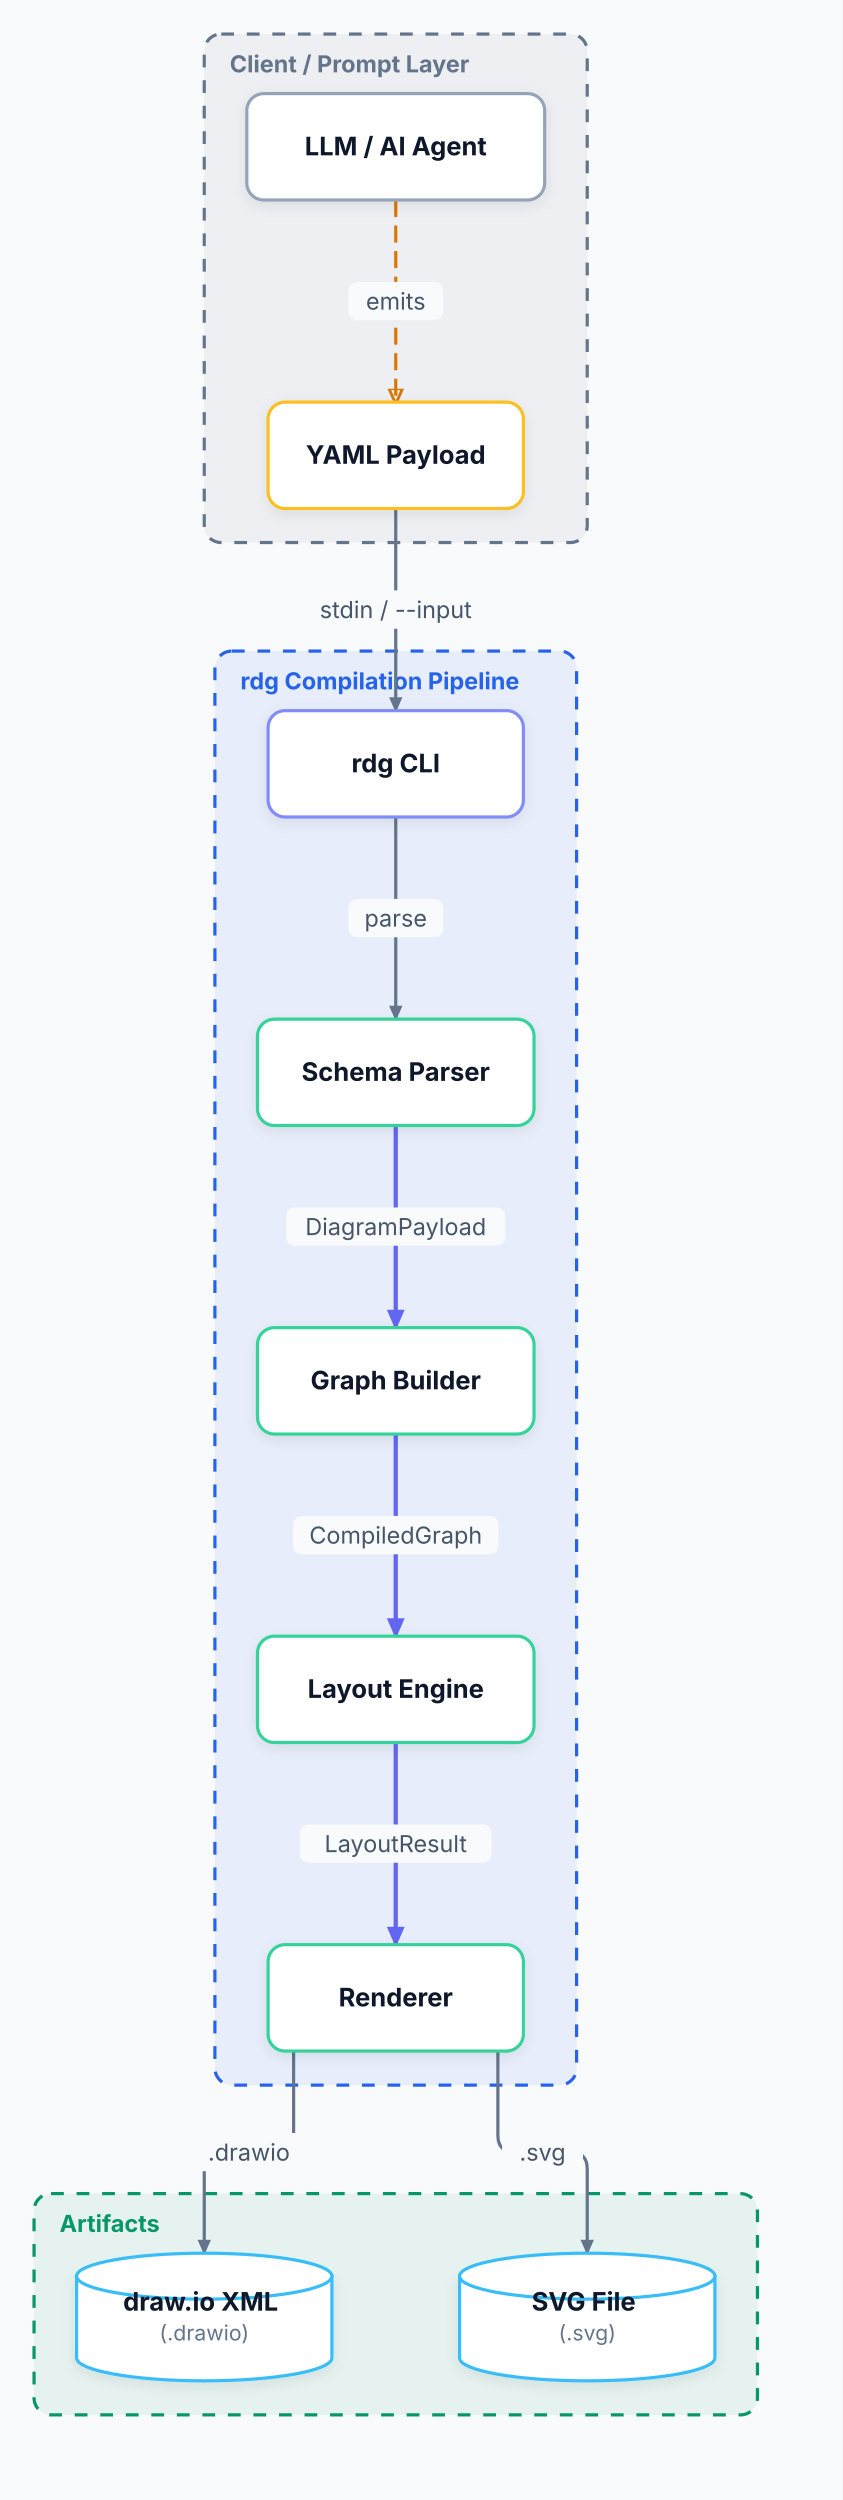
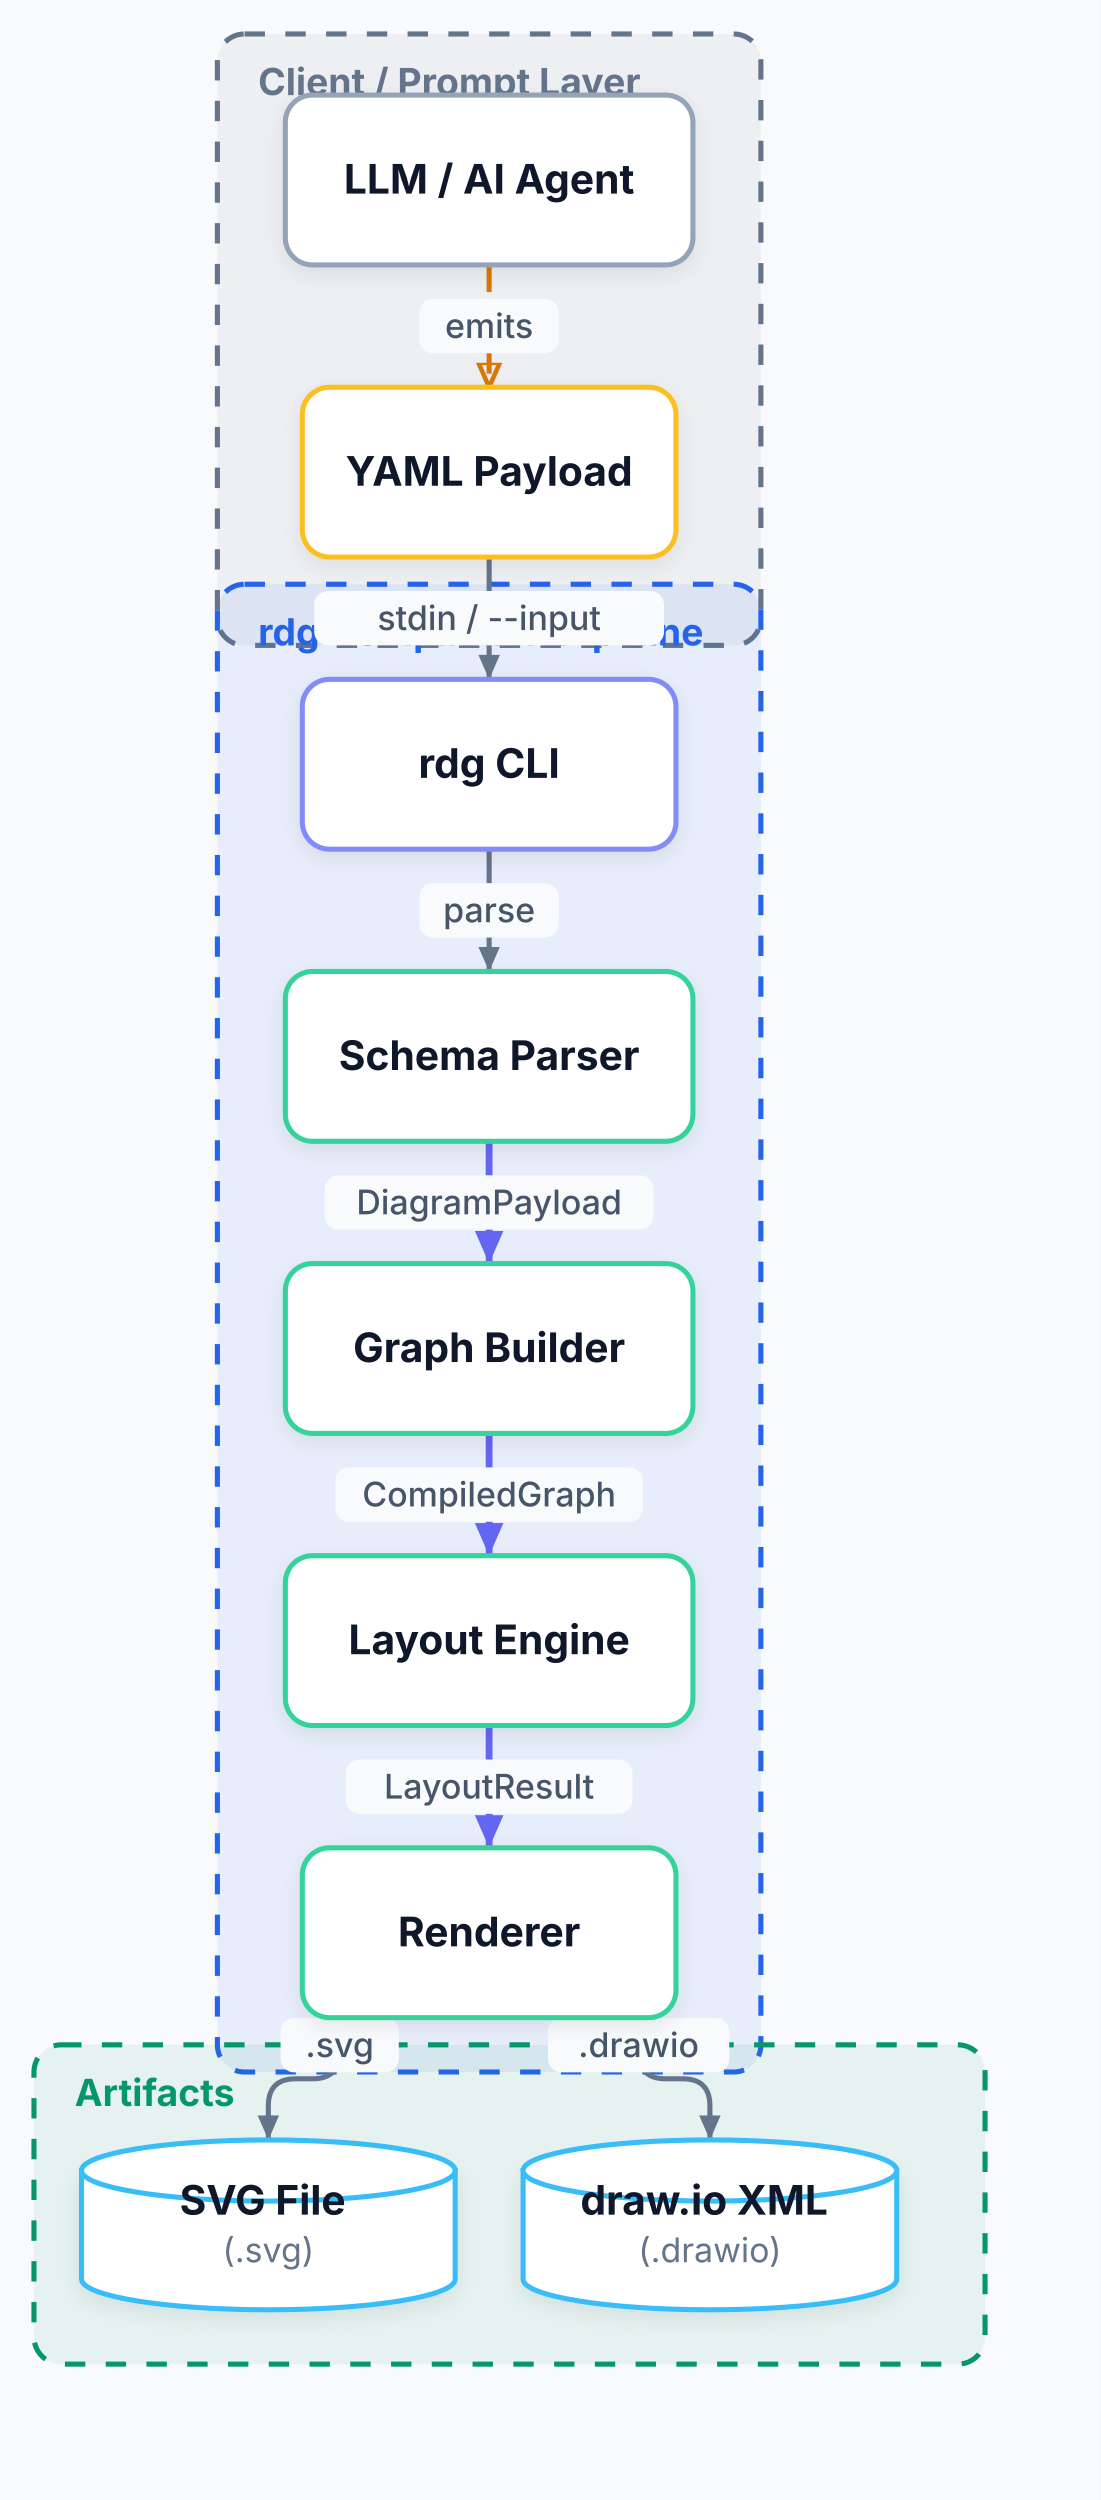
- <svg xmlns="http://www.w3.org/2000/svg" version="1.1" width="396" height="1175" viewBox="0 0 396 1175">
+ <svg xmlns="http://www.w3.org/2000/svg" version="1.1" width="324" height="736" viewBox="0 0 324 736">
  <rect width="100%" height="100%" fill="#f8fafc" />
  <defs>
    <filter id="card-shadow" x="-20%" y="-20%" width="140%" height="140%">
      <feDropShadow dx="0" dy="2" stdDeviation="3" flood-color="#0f172a" flood-opacity="0.08" />
    </filter>
-     <marker id="arrow-slate" viewBox="0 0 10 10" refX="7" refY="5" markerWidth="6" markerHeight="6" orient="auto-start-reverse">
+     <marker id="arrow-slate" viewBox="0 0 10 10" refX="8" refY="5" markerWidth="6" markerHeight="6" orient="auto-start-reverse">
      <path d="M 0 1.5 L 8 5 L 0 8.5 z" fill="#64748b" />
    </marker>
-     <marker id="arrow-dark" viewBox="0 0 10 10" refX="7" refY="5" markerWidth="6" markerHeight="6" orient="auto-start-reverse">
+     <marker id="arrow-dark" viewBox="0 0 10 10" refX="8" refY="5" markerWidth="6" markerHeight="6" orient="auto-start-reverse">
      <path d="M 0 1.5 L 8 5 L 0 8.5 z" fill="#94a3b8" />
    </marker>
-     <marker id="arrow-amber" viewBox="0 0 10 10" refX="7" refY="5" markerWidth="6" markerHeight="6" orient="auto-start-reverse">
+     <marker id="arrow-amber" viewBox="0 0 10 10" refX="8" refY="5" markerWidth="6" markerHeight="6" orient="auto-start-reverse">
      <path d="M 0 1.5 L 8 5 L 0 8.5 z" fill="none" stroke="#d97706" stroke-width="1.5" />
    </marker>
-     <marker id="arrow-red" viewBox="0 0 10 10" refX="7" refY="5" markerWidth="6" markerHeight="6" orient="auto-start-reverse">
+     <marker id="arrow-red" viewBox="0 0 10 10" refX="8" refY="5" markerWidth="6" markerHeight="6" orient="auto-start-reverse">
      <path d="M 0 1.5 L 8 5 L 0 8.5 z" fill="none" stroke="#ef4444" stroke-width="1.5" />
    </marker>
-     <marker id="arrow-indigo" viewBox="0 0 10 10" refX="7" refY="5" markerWidth="6" markerHeight="6" orient="auto-start-reverse">
+     <marker id="arrow-indigo" viewBox="0 0 10 10" refX="8" refY="5" markerWidth="6" markerHeight="6" orient="auto-start-reverse">
      <path d="M 0 1.5 L 8 5 L 0 8.5 z" fill="#6366f1" />
    </marker>
  </defs>
-   <rect x="96" y="16" width="180" height="239" rx="8" fill="#64748b" fill-opacity="0.08" stroke="#64748b" stroke-width="1.5" stroke-dasharray="6 6" />
-   <text x="108" y="34" font-family="Inter, Helvetica, sans-serif" font-size="11" font-weight="bold" fill="#64748b">Client / Prompt Layer</text>
-   <rect x="101" y="306" width="170" height="674" rx="8" fill="#2563eb" fill-opacity="0.08" stroke="#2563eb" stroke-width="1.5" stroke-dasharray="6 6" />
-   <text x="113" y="324" font-family="Inter, Helvetica, sans-serif" font-size="11" font-weight="bold" fill="#2563eb">rdg Compilation Pipeline</text>
-   <rect x="16" y="1031" width="340" height="104" rx="8" fill="#059669" fill-opacity="0.08" stroke="#059669" stroke-width="1.5" stroke-dasharray="6 6" />
-   <text x="28" y="1049" font-family="Inter, Helvetica, sans-serif" font-size="11" font-weight="bold" fill="#059669">Artifacts</text>
-   <path d="M 186.0 94.0 L 186.0 189.0" fill="none" stroke="#d97706" stroke-width="1.5" stroke-dasharray="8 4" marker-end="url(#arrow-amber)" />
-   <rect x="163.8" y="132.5" width="44.5" height="18.0" rx="4" ry="4" fill="#f8fafc" />
-   <text x="186.0" y="145.5" text-anchor="middle" font-family="Inter, Helvetica, sans-serif" font-size="11" fill="#475569">emits</text>
-   <path d="M 186.0 239.0 L 186.0 334.0" fill="none" stroke="#64748b" stroke-width="1.5" marker-end="url(#arrow-slate)" />
-   <rect x="131.2" y="277.5" width="109.5" height="18.0" rx="4" ry="4" fill="#f8fafc" />
-   <text x="186.0" y="290.5" text-anchor="middle" font-family="Inter, Helvetica, sans-serif" font-size="11" fill="#475569">stdin / --input</text>
-   <path d="M 186.0 384.0 L 186.0 479.0" fill="none" stroke="#64748b" stroke-width="1.5" marker-end="url(#arrow-slate)" />
-   <rect x="163.8" y="422.5" width="44.5" height="18.0" rx="4" ry="4" fill="#f8fafc" />
-   <text x="186.0" y="435.5" text-anchor="middle" font-family="Inter, Helvetica, sans-serif" font-size="11" fill="#475569">parse</text>
-   <path d="M 186.0 529.0 L 186.0 624.0" fill="none" stroke="#6366f1" stroke-width="2.0" marker-end="url(#arrow-indigo)" />
-   <rect x="134.5" y="567.5" width="103.0" height="18.0" rx="4" ry="4" fill="#f8fafc" />
-   <text x="186.0" y="580.5" text-anchor="middle" font-family="Inter, Helvetica, sans-serif" font-size="11" fill="#475569">DiagramPayload</text>
-   <path d="M 186.0 674.0 L 186.0 769.0" fill="none" stroke="#6366f1" stroke-width="2.0" marker-end="url(#arrow-indigo)" />
-   <rect x="137.8" y="712.5" width="96.5" height="18.0" rx="4" ry="4" fill="#f8fafc" />
-   <text x="186.0" y="725.5" text-anchor="middle" font-family="Inter, Helvetica, sans-serif" font-size="11" fill="#475569">CompiledGraph</text>
-   <path d="M 186.0 819.0 L 186.0 914.0" fill="none" stroke="#6366f1" stroke-width="2.0" marker-end="url(#arrow-indigo)" />
-   <rect x="141.0" y="857.5" width="90.0" height="18.0" rx="4" ry="4" fill="#f8fafc" />
-   <text x="186.0" y="870.5" text-anchor="middle" font-family="Inter, Helvetica, sans-serif" font-size="11" fill="#475569">LayoutResult</text>
-   <path d="M 138.0 964.0 L 138.0 1003.5 Q 138.0 1011.5 130.0 1011.5 L 104.0 1011.5 Q 96.0 1011.5 96.0 1019.5 L 96.0 1059.0" fill="none" stroke="#64748b" stroke-width="1.5" marker-end="url(#arrow-slate)" />
-   <rect x="88.2" y="1002.5" width="57.5" height="18.0" rx="4" ry="4" fill="#f8fafc" />
-   <text x="117.0" y="1015.5" text-anchor="middle" font-family="Inter, Helvetica, sans-serif" font-size="11" fill="#475569">.drawio</text>
-   <path d="M 234.0 964.0 L 234.0 1003.5 Q 234.0 1011.5 242.0 1011.5 L 268.0 1011.5 Q 276.0 1011.5 276.0 1019.5 L 276.0 1059.0" fill="none" stroke="#64748b" stroke-width="1.5" marker-end="url(#arrow-slate)" />
-   <rect x="236.0" y="1002.5" width="38.0" height="18.0" rx="4" ry="4" fill="#f8fafc" />
-   <text x="255.0" y="1015.5" text-anchor="middle" font-family="Inter, Helvetica, sans-serif" font-size="11" fill="#475569">.svg</text>
-   <rect x="116.0" y="44.0" width="140.0" height="50.0" rx="8" ry="8" fill="#ffffff" stroke="#94a3b8" stroke-width="1.5" filter="url(#card-shadow)" />
-   <text x="186.0" y="73.0" text-anchor="middle" font-family="Inter, Helvetica, sans-serif">
-     <tspan x="186.0" font-size="12" fill="#0f172a" font-weight="bold">LLM / AI Agent</tspan>
+   <rect x="64" y="10" width="160" height="180" rx="8" fill="#64748b" fill-opacity="0.08" stroke="#64748b" stroke-width="1.5" stroke-dasharray="6 6" />
+   <text x="76" y="28" font-family="Inter, Helvetica, sans-serif" font-size="11" font-weight="bold" fill="#64748b">Client / Prompt Layer</text>
+   <rect x="64" y="172" width="160" height="438" rx="8" fill="#2563eb" fill-opacity="0.08" stroke="#2563eb" stroke-width="1.5" stroke-dasharray="6 6" />
+   <text x="76" y="190" font-family="Inter, Helvetica, sans-serif" font-size="11" font-weight="bold" fill="#2563eb">rdg Compilation Pipeline</text>
+   <rect x="10" y="602" width="280" height="94" rx="8" fill="#059669" fill-opacity="0.08" stroke="#059669" stroke-width="1.5" stroke-dasharray="6 6" />
+   <text x="22" y="620" font-family="Inter, Helvetica, sans-serif" font-size="11" font-weight="bold" fill="#059669">Artifacts</text>
+   <path d="M 144.0 78.0 L 144.0 114.0" fill="none" stroke="#d97706" stroke-width="1.5" stroke-dasharray="8 4" marker-end="url(#arrow-amber)" />
+   <path d="M 144.0 164.0 L 144.0 200.0" fill="none" stroke="#64748b" stroke-width="1.5" marker-end="url(#arrow-slate)" />
+   <path d="M 144.0 250.0 L 144.0 286.0" fill="none" stroke="#64748b" stroke-width="1.5" marker-end="url(#arrow-slate)" />
+   <path d="M 144.0 336.0 L 144.0 372.0" fill="none" stroke="#6366f1" stroke-width="2.0" marker-end="url(#arrow-indigo)" />
+   <path d="M 144.0 422.0 L 144.0 458.0" fill="none" stroke="#6366f1" stroke-width="2.0" marker-end="url(#arrow-indigo)" />
+   <path d="M 144.0 508.0 L 144.0 544.0" fill="none" stroke="#6366f1" stroke-width="2.0" marker-end="url(#arrow-indigo)" />
+   <path d="M 188.0 594.0 L 188.0 604.0 Q 188.0 612.0 196.0 612.0 L 201.0 612.0 Q 209.0 612.0 209.0 620.0 L 209.0 630.0" fill="none" stroke="#64748b" stroke-width="1.5" marker-end="url(#arrow-slate)" />
+   <path d="M 100.0 594.0 L 100.0 604.0 Q 100.0 612.0 92.0 612.0 L 87.0 612.0 Q 79.0 612.0 79.0 620.0 L 79.0 630.0" fill="none" stroke="#64748b" stroke-width="1.5" marker-end="url(#arrow-slate)" />
+   <rect x="123.5" y="88.0" width="41.0" height="16.0" rx="4" ry="4" fill="#f8fafc" />
+   <text x="144.0" y="99.5" text-anchor="middle" font-family="Inter, Helvetica, sans-serif" font-size="10" font-weight="500" fill="#475569">emits</text>
+   <rect x="92.5" y="174.0" width="103.0" height="16.0" rx="4" ry="4" fill="#f8fafc" />
+   <text x="144.0" y="185.5" text-anchor="middle" font-family="Inter, Helvetica, sans-serif" font-size="10" font-weight="500" fill="#475569">stdin / --input</text>
+   <rect x="123.5" y="260.0" width="41.0" height="16.0" rx="4" ry="4" fill="#f8fafc" />
+   <text x="144.0" y="271.5" text-anchor="middle" font-family="Inter, Helvetica, sans-serif" font-size="10" font-weight="500" fill="#475569">parse</text>
+   <rect x="95.6" y="346.0" width="96.8" height="16.0" rx="4" ry="4" fill="#f8fafc" />
+   <text x="144.0" y="357.5" text-anchor="middle" font-family="Inter, Helvetica, sans-serif" font-size="10" font-weight="500" fill="#475569">DiagramPayload</text>
+   <rect x="98.7" y="432.0" width="90.6" height="16.0" rx="4" ry="4" fill="#f8fafc" />
+   <text x="144.0" y="443.5" text-anchor="middle" font-family="Inter, Helvetica, sans-serif" font-size="10" font-weight="500" fill="#475569">CompiledGraph</text>
+   <rect x="101.8" y="518.0" width="84.4" height="16.0" rx="4" ry="4" fill="#f8fafc" />
+   <text x="144.0" y="529.5" text-anchor="middle" font-family="Inter, Helvetica, sans-serif" font-size="10" font-weight="500" fill="#475569">LayoutResult</text>
+   <rect x="161.3" y="594.1" width="53.4" height="16.0" rx="4" ry="4" fill="#f8fafc" />
+   <text x="188.0" y="605.6" text-anchor="middle" font-family="Inter, Helvetica, sans-serif" font-size="10" font-weight="500" fill="#475569">.drawio</text>
+   <rect x="82.6" y="594.1" width="34.8" height="16.0" rx="4" ry="4" fill="#f8fafc" />
+   <text x="100.0" y="605.6" text-anchor="middle" font-family="Inter, Helvetica, sans-serif" font-size="10" font-weight="500" fill="#475569">.svg</text>
+   <rect x="84.0" y="28.0" width="120.0" height="50.0" rx="8" ry="8" fill="#ffffff" stroke="#94a3b8" stroke-width="1.5" filter="url(#card-shadow)" />
+   <text x="144.0" y="57.0" text-anchor="middle" font-family="Inter, Helvetica, sans-serif">
+     <tspan x="144.0" font-size="12" fill="#0f172a" font-weight="bold">LLM / AI Agent</tspan>
  </text>
-   <rect x="126.0" y="189.0" width="120.0" height="50.0" rx="8" ry="8" fill="#ffffff" stroke="#fbbf24" stroke-width="1.5" filter="url(#card-shadow)" />
-   <text x="186.0" y="218.0" text-anchor="middle" font-family="Inter, Helvetica, sans-serif">
-     <tspan x="186.0" font-size="12" fill="#0f172a" font-weight="bold">YAML Payload</tspan>
+   <rect x="89.0" y="114.0" width="110.0" height="50.0" rx="8" ry="8" fill="#ffffff" stroke="#fbbf24" stroke-width="1.5" filter="url(#card-shadow)" />
+   <text x="144.0" y="143.0" text-anchor="middle" font-family="Inter, Helvetica, sans-serif">
+     <tspan x="144.0" font-size="12" fill="#0f172a" font-weight="bold">YAML Payload</tspan>
  </text>
-   <rect x="126.0" y="334.0" width="120.0" height="50.0" rx="8" ry="8" fill="#ffffff" stroke="#818cf8" stroke-width="1.5" filter="url(#card-shadow)" />
-   <text x="186.0" y="363.0" text-anchor="middle" font-family="Inter, Helvetica, sans-serif">
-     <tspan x="186.0" font-size="12" fill="#0f172a" font-weight="bold">rdg CLI</tspan>
+   <rect x="89.0" y="200.0" width="110.0" height="50.0" rx="8" ry="8" fill="#ffffff" stroke="#818cf8" stroke-width="1.5" filter="url(#card-shadow)" />
+   <text x="144.0" y="229.0" text-anchor="middle" font-family="Inter, Helvetica, sans-serif">
+     <tspan x="144.0" font-size="12" fill="#0f172a" font-weight="bold">rdg CLI</tspan>
  </text>
-   <rect x="121.0" y="479.0" width="130.0" height="50.0" rx="8" ry="8" fill="#ffffff" stroke="#34d399" stroke-width="1.5" filter="url(#card-shadow)" />
-   <text x="186.0" y="508.0" text-anchor="middle" font-family="Inter, Helvetica, sans-serif">
-     <tspan x="186.0" font-size="12" fill="#0f172a" font-weight="bold">Schema Parser</tspan>
+   <rect x="84.0" y="286.0" width="120.0" height="50.0" rx="8" ry="8" fill="#ffffff" stroke="#34d399" stroke-width="1.5" filter="url(#card-shadow)" />
+   <text x="144.0" y="315.0" text-anchor="middle" font-family="Inter, Helvetica, sans-serif">
+     <tspan x="144.0" font-size="12" fill="#0f172a" font-weight="bold">Schema Parser</tspan>
  </text>
-   <rect x="121.0" y="624.0" width="130.0" height="50.0" rx="8" ry="8" fill="#ffffff" stroke="#34d399" stroke-width="1.5" filter="url(#card-shadow)" />
-   <text x="186.0" y="653.0" text-anchor="middle" font-family="Inter, Helvetica, sans-serif">
-     <tspan x="186.0" font-size="12" fill="#0f172a" font-weight="bold">Graph Builder</tspan>
+   <rect x="84.0" y="372.0" width="120.0" height="50.0" rx="8" ry="8" fill="#ffffff" stroke="#34d399" stroke-width="1.5" filter="url(#card-shadow)" />
+   <text x="144.0" y="401.0" text-anchor="middle" font-family="Inter, Helvetica, sans-serif">
+     <tspan x="144.0" font-size="12" fill="#0f172a" font-weight="bold">Graph Builder</tspan>
  </text>
-   <rect x="121.0" y="769.0" width="130.0" height="50.0" rx="8" ry="8" fill="#ffffff" stroke="#34d399" stroke-width="1.5" filter="url(#card-shadow)" />
-   <text x="186.0" y="798.0" text-anchor="middle" font-family="Inter, Helvetica, sans-serif">
-     <tspan x="186.0" font-size="12" fill="#0f172a" font-weight="bold">Layout Engine</tspan>
+   <rect x="84.0" y="458.0" width="120.0" height="50.0" rx="8" ry="8" fill="#ffffff" stroke="#34d399" stroke-width="1.5" filter="url(#card-shadow)" />
+   <text x="144.0" y="487.0" text-anchor="middle" font-family="Inter, Helvetica, sans-serif">
+     <tspan x="144.0" font-size="12" fill="#0f172a" font-weight="bold">Layout Engine</tspan>
  </text>
-   <rect x="126.0" y="914.0" width="120.0" height="50.0" rx="8" ry="8" fill="#ffffff" stroke="#34d399" stroke-width="1.5" filter="url(#card-shadow)" />
-   <text x="186.0" y="943.0" text-anchor="middle" font-family="Inter, Helvetica, sans-serif">
-     <tspan x="186.0" font-size="12" fill="#0f172a" font-weight="bold">Renderer</tspan>
+   <rect x="89.0" y="544.0" width="110.0" height="50.0" rx="8" ry="8" fill="#ffffff" stroke="#34d399" stroke-width="1.5" filter="url(#card-shadow)" />
+   <text x="144.0" y="573.0" text-anchor="middle" font-family="Inter, Helvetica, sans-serif">
+     <tspan x="144.0" font-size="12" fill="#0f172a" font-weight="bold">Renderer</tspan>
  </text>
-   <path d="M 36.0 1069.8 L 36.0 1108.2 A 60.0 10.8 0 0 0 156.0 1108.2 L 156.0 1069.8 Z" fill="#ffffff" stroke="#38bdf8" stroke-width="1.5" filter="url(#card-shadow)" />
-   <ellipse cx="96.0" cy="1069.8" rx="60.0" ry="10.8" fill="#ffffff" stroke="#38bdf8" stroke-width="1.5" />
-   <text x="96.0" y="1086.0" text-anchor="middle" font-family="Inter, Helvetica, sans-serif">
-     <tspan x="96.0" font-size="12" fill="#0f172a" font-weight="bold">draw.io XML</tspan>
-     <tspan x="96.0" dy="14" font-size="10" fill="#64748b" font-weight="normal">(.drawio)</tspan>
+   <path d="M 154.0 639.0 L 154.0 671.0 A 55.0 9.0 0 0 0 264.0 671.0 L 264.0 639.0 Z" fill="#ffffff" stroke="#38bdf8" stroke-width="1.5" filter="url(#card-shadow)" />
+   <ellipse cx="209.0" cy="639.0" rx="55.0" ry="9.0" fill="#ffffff" stroke="#38bdf8" stroke-width="1.5" />
+   <text x="209.0" y="652.0" text-anchor="middle" font-family="Inter, Helvetica, sans-serif">
+     <tspan x="209.0" font-size="12" fill="#0f172a" font-weight="bold">draw.io XML</tspan>
+     <tspan x="209.0" dy="14" font-size="10" fill="#64748b" font-weight="normal">(.drawio)</tspan>
  </text>
-   <path d="M 216.0 1069.8 L 216.0 1108.2 A 60.0 10.8 0 0 0 336.0 1108.2 L 336.0 1069.8 Z" fill="#ffffff" stroke="#38bdf8" stroke-width="1.5" filter="url(#card-shadow)" />
-   <ellipse cx="276.0" cy="1069.8" rx="60.0" ry="10.8" fill="#ffffff" stroke="#38bdf8" stroke-width="1.5" />
-   <text x="276.0" y="1086.0" text-anchor="middle" font-family="Inter, Helvetica, sans-serif">
-     <tspan x="276.0" font-size="12" fill="#0f172a" font-weight="bold">SVG File</tspan>
-     <tspan x="276.0" dy="14" font-size="10" fill="#64748b" font-weight="normal">(.svg)</tspan>
+   <path d="M 24.0 639.0 L 24.0 671.0 A 55.0 9.0 0 0 0 134.0 671.0 L 134.0 639.0 Z" fill="#ffffff" stroke="#38bdf8" stroke-width="1.5" filter="url(#card-shadow)" />
+   <ellipse cx="79.0" cy="639.0" rx="55.0" ry="9.0" fill="#ffffff" stroke="#38bdf8" stroke-width="1.5" />
+   <text x="79.0" y="652.0" text-anchor="middle" font-family="Inter, Helvetica, sans-serif">
+     <tspan x="79.0" font-size="12" fill="#0f172a" font-weight="bold">SVG File</tspan>
+     <tspan x="79.0" dy="14" font-size="10" fill="#64748b" font-weight="normal">(.svg)</tspan>
  </text>
</svg>
